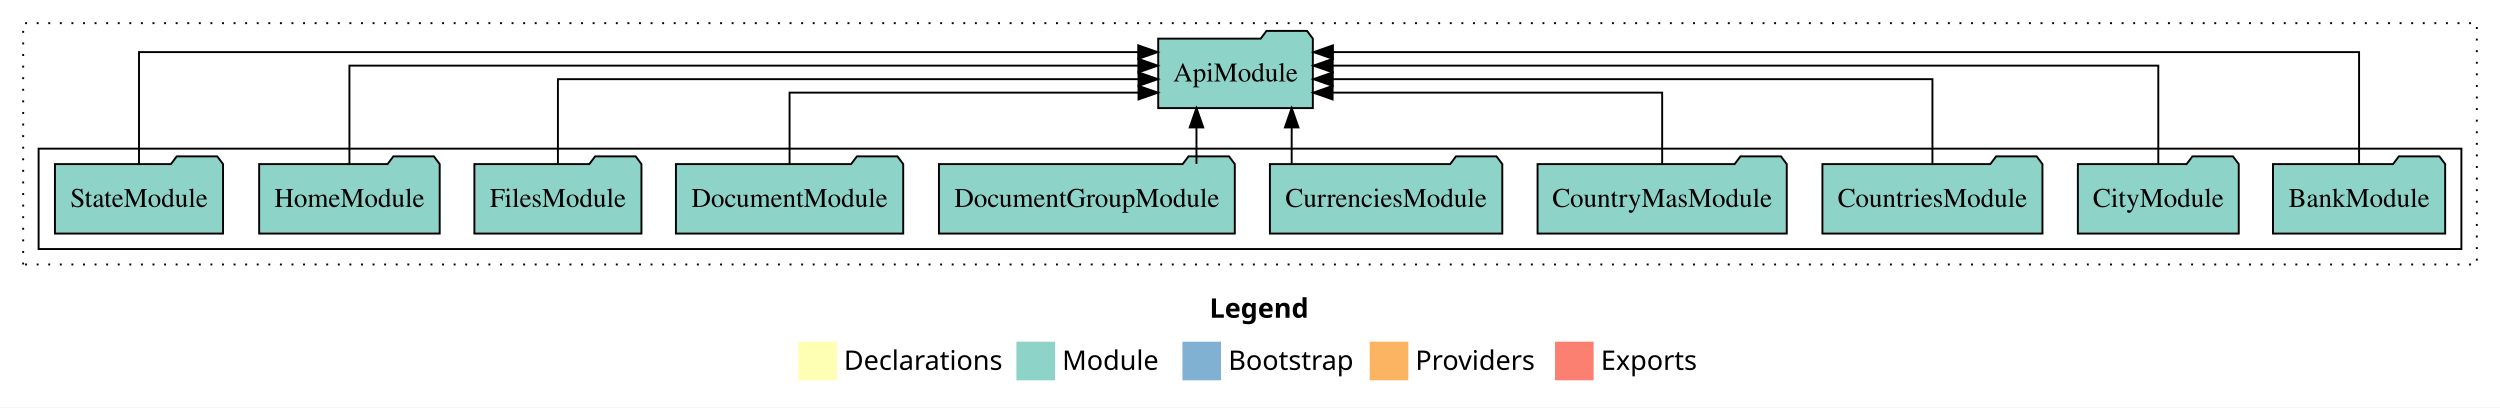
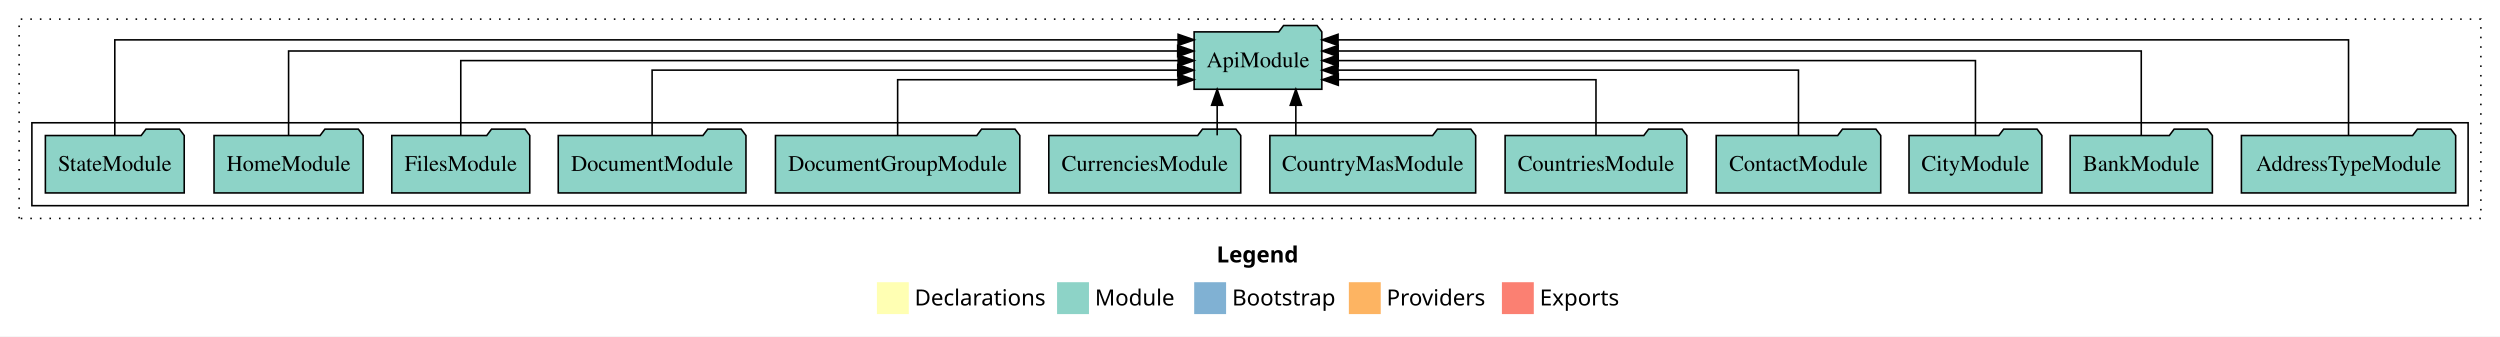
- <svg xmlns="http://www.w3.org/2000/svg" width="1295pt" height="211pt" viewBox="0.00 0.00 1295.00 211.00">
+ <svg xmlns="http://www.w3.org/2000/svg" width="1568pt" height="211pt" viewBox="0.00 0.00 1568.00 211.00">
  <g id="graph0" class="graph" transform="scale(1 1) rotate(0) translate(4 207)">
-     <polygon fill="white" stroke="transparent" points="-4,4 -4,-207 1291,-207 1291,4 -4,4" />
-     <text text-anchor="start" x="622.51" y="-42.4" font-family="Times-12" font-weight="bold" font-size="14.00">Legend</text>
-     <polygon fill="#ffffb3" stroke="transparent" points="409.5,-10 409.5,-30 429.5,-30 429.5,-10 409.5,-10" />
-     <text text-anchor="start" x="433.13" y="-15.4" font-family="Times-12" font-size="14.00">  Declarations</text>
-     <polygon fill="#8dd3c7" stroke="transparent" points="522.5,-10 522.5,-30 542.5,-30 542.5,-10 522.5,-10" />
-     <text text-anchor="start" x="546.23" y="-15.4" font-family="Times-12" font-size="14.00">  Module</text>
-     <polygon fill="#80b1d3" stroke="transparent" points="608.5,-10 608.5,-30 628.5,-30 628.5,-10 608.5,-10" />
-     <text text-anchor="start" x="632.28" y="-15.4" font-family="Times-12" font-size="14.00">  Bootstrap</text>
-     <polygon fill="#fdb462" stroke="transparent" points="705.5,-10 705.5,-30 725.5,-30 725.5,-10 705.5,-10" />
-     <text text-anchor="start" x="729.17" y="-15.4" font-family="Times-12" font-size="14.00">  Providers</text>
-     <polygon fill="#fb8072" stroke="transparent" points="801.5,-10 801.5,-30 821.5,-30 821.5,-10 801.5,-10" />
-     <text text-anchor="start" x="825.23" y="-15.4" font-family="Times-12" font-size="14.00">  Exports</text>
+     <polygon fill="white" stroke="transparent" points="-4,4 -4,-207 1564,-207 1564,4 -4,4" />
+     <text text-anchor="start" x="759.01" y="-42.4" font-family="Times-12" font-weight="bold" font-size="14.00">Legend</text>
+     <polygon fill="#ffffb3" stroke="transparent" points="546,-10 546,-30 566,-30 566,-10 546,-10" />
+     <text text-anchor="start" x="569.63" y="-15.4" font-family="Times-12" font-size="14.00">  Declarations</text>
+     <polygon fill="#8dd3c7" stroke="transparent" points="659,-10 659,-30 679,-30 679,-10 659,-10" />
+     <text text-anchor="start" x="682.73" y="-15.4" font-family="Times-12" font-size="14.00">  Module</text>
+     <polygon fill="#80b1d3" stroke="transparent" points="745,-10 745,-30 765,-30 765,-10 745,-10" />
+     <text text-anchor="start" x="768.78" y="-15.4" font-family="Times-12" font-size="14.00">  Bootstrap</text>
+     <polygon fill="#fdb462" stroke="transparent" points="842,-10 842,-30 862,-30 862,-10 842,-10" />
+     <text text-anchor="start" x="865.67" y="-15.4" font-family="Times-12" font-size="14.00">  Providers</text>
+     <polygon fill="#fb8072" stroke="transparent" points="938,-10 938,-30 958,-30 958,-10 938,-10" />
+     <text text-anchor="start" x="961.73" y="-15.4" font-family="Times-12" font-size="14.00">  Exports</text>
    <g id="clust1" class="cluster">
-       <polygon fill="none" stroke="black" stroke-dasharray="1,5" points="8,-70 8,-195 1279,-195 1279,-70 8,-70" />
+       <polygon fill="none" stroke="black" stroke-dasharray="1,5" points="8,-70 8,-195 1552,-195 1552,-70 8,-70" />
    </g>
    <g id="clust3" class="cluster">
-       <polygon fill="none" stroke="black" points="16,-78 16,-130 1271,-130 1271,-78 16,-78" />
+       <polygon fill="none" stroke="black" points="16,-78 16,-130 1544,-130 1544,-78 16,-78" />
    </g>
    <g id="node1" class="node">
-       <polygon fill="#8dd3c7" stroke="black" points="1262.6,-122 1259.6,-126 1238.6,-126 1235.6,-122 1173.4,-122 1173.4,-86 1262.6,-86 1262.6,-122" />
-       <text text-anchor="middle" x="1218" y="-99.8" font-family="Times,serif" font-size="14.00">BankModule</text>
+       <polygon fill="#8dd3c7" stroke="black" points="1536.19,-122 1533.19,-126 1512.19,-126 1509.19,-122 1401.81,-122 1401.81,-86 1536.19,-86 1536.19,-122" />
+       <text text-anchor="middle" x="1469" y="-99.8" font-family="Times,serif" font-size="14.00">AddressTypeModule</text>
    </g>
-     <g id="node11" class="node">
-       <polygon fill="#8dd3c7" stroke="black" points="676.05,-187 673.05,-191 652.05,-191 649.05,-187 595.95,-187 595.95,-151 676.05,-151 676.05,-187" />
-       <text text-anchor="middle" x="636" y="-164.8" font-family="Times,serif" font-size="14.00">ApiModule</text>
+     <g id="node13" class="node">
+       <polygon fill="#8dd3c7" stroke="black" points="825.05,-187 822.05,-191 801.05,-191 798.05,-187 744.95,-187 744.95,-151 825.05,-151 825.05,-187" />
+       <text text-anchor="middle" x="785" y="-164.8" font-family="Times,serif" font-size="14.00">ApiModule</text>
    </g>
    <g id="edge1" class="edge">
-       <path fill="none" stroke="black" d="M1218,-122.01C1218,-144.49 1218,-180 1218,-180 1218,-180 686.46,-180 686.46,-180" />
-       <polygon fill="black" stroke="black" points="686.46,-176.5 676.46,-180 686.46,-183.5 686.46,-176.5" />
+       <path fill="none" stroke="black" d="M1469,-122.09C1469,-145.13 1469,-182 1469,-182 1469,-182 835.23,-182 835.23,-182" />
+       <polygon fill="black" stroke="black" points="835.23,-178.5 825.23,-182 835.23,-185.5 835.23,-178.5" />
    </g>
    <g id="node2" class="node">
-       <polygon fill="#8dd3c7" stroke="black" points="1155.67,-122 1152.67,-126 1131.67,-126 1128.67,-122 1072.33,-122 1072.33,-86 1155.67,-86 1155.67,-122" />
-       <text text-anchor="middle" x="1114" y="-99.8" font-family="Times,serif" font-size="14.00">CityModule</text>
+       <polygon fill="#8dd3c7" stroke="black" points="1383.6,-122 1380.6,-126 1359.6,-126 1356.6,-122 1294.4,-122 1294.4,-86 1383.6,-86 1383.6,-122" />
+       <text text-anchor="middle" x="1339" y="-99.8" font-family="Times,serif" font-size="14.00">BankModule</text>
    </g>
    <g id="edge2" class="edge">
-       <path fill="none" stroke="black" d="M1114,-122.13C1114,-142.57 1114,-173 1114,-173 1114,-173 686.34,-173 686.34,-173" />
-       <polygon fill="black" stroke="black" points="686.34,-169.5 676.34,-173 686.34,-176.5 686.34,-169.5" />
+       <path fill="none" stroke="black" d="M1339,-122.28C1339,-143.32 1339,-175 1339,-175 1339,-175 835.29,-175 835.29,-175" />
+       <polygon fill="black" stroke="black" points="835.29,-171.5 825.29,-175 835.29,-178.5 835.29,-171.5" />
    </g>
    <g id="node3" class="node">
+       <polygon fill="#8dd3c7" stroke="black" points="1276.67,-122 1273.67,-126 1252.67,-126 1249.67,-122 1193.33,-122 1193.33,-86 1276.67,-86 1276.67,-122" />
+       <text text-anchor="middle" x="1235" y="-99.8" font-family="Times,serif" font-size="14.00">CityModule</text>
+     </g>
+     <g id="edge3" class="edge">
+       <path fill="none" stroke="black" d="M1235,-122.11C1235,-141.34 1235,-169 1235,-169 1235,-169 835.33,-169 835.33,-169" />
+       <polygon fill="black" stroke="black" points="835.33,-165.5 825.33,-169 835.33,-172.5 835.33,-165.5" />
+     </g>
+     <g id="node4" class="node">
+       <polygon fill="#8dd3c7" stroke="black" points="1175.6,-122 1172.6,-126 1151.6,-126 1148.6,-122 1072.4,-122 1072.4,-86 1175.6,-86 1175.6,-122" />
+       <text text-anchor="middle" x="1124" y="-99.8" font-family="Times,serif" font-size="14.00">ContactModule</text>
+     </g>
+     <g id="edge4" class="edge">
+       <path fill="none" stroke="black" d="M1124,-122.02C1124,-139.37 1124,-163 1124,-163 1124,-163 835.22,-163 835.22,-163" />
+       <polygon fill="black" stroke="black" points="835.22,-159.5 825.22,-163 835.22,-166.5 835.22,-159.5" />
+     </g>
+     <g id="node5" class="node">
      <polygon fill="#8dd3c7" stroke="black" points="1053.99,-122 1050.99,-126 1029.99,-126 1026.99,-122 940.01,-122 940.01,-86 1053.99,-86 1053.99,-122" />
      <text text-anchor="middle" x="997" y="-99.8" font-family="Times,serif" font-size="14.00">CountriesModule</text>
    </g>
-     <g id="edge3" class="edge">
-       <path fill="none" stroke="black" d="M997,-122.27C997,-140.56 997,-166 997,-166 997,-166 686.36,-166 686.36,-166" />
-       <polygon fill="black" stroke="black" points="686.36,-162.5 676.36,-166 686.36,-169.5 686.36,-162.5" />
+     <g id="edge5" class="edge">
+       <path fill="none" stroke="black" d="M997,-122.24C997,-137.57 997,-157 997,-157 997,-157 835.37,-157 835.37,-157" />
+       <polygon fill="black" stroke="black" points="835.37,-153.5 825.37,-157 835.37,-160.5 835.37,-153.5" />
    </g>
-     <g id="node4" class="node">
+     <g id="node6" class="node">
      <polygon fill="#8dd3c7" stroke="black" points="921.54,-122 918.54,-126 897.54,-126 894.54,-122 792.46,-122 792.46,-86 921.54,-86 921.54,-122" />
      <text text-anchor="middle" x="857" y="-99.8" font-family="Times,serif" font-size="14.00">CountryMasModule</text>
    </g>
-     <g id="edge4" class="edge">
-       <path fill="none" stroke="black" d="M857,-122.01C857,-138.05 857,-159 857,-159 857,-159 686.28,-159 686.28,-159" />
-       <polygon fill="black" stroke="black" points="686.28,-155.5 676.28,-159 686.28,-162.5 686.28,-155.5" />
+     <g id="edge6" class="edge">
+       <path fill="none" stroke="black" d="M808.75,-122.11C808.75,-122.11 808.75,-140.99 808.75,-140.99" />
+       <polygon fill="black" stroke="black" points="805.25,-140.99 808.75,-150.99 812.25,-140.99 805.25,-140.99" />
    </g>
-     <g id="node5" class="node">
+     <g id="node7" class="node">
      <polygon fill="#8dd3c7" stroke="black" points="774.19,-122 771.19,-126 750.19,-126 747.19,-122 653.81,-122 653.81,-86 774.19,-86 774.19,-122" />
      <text text-anchor="middle" x="714" y="-99.8" font-family="Times,serif" font-size="14.00">CurrenciesModule</text>
    </g>
-     <g id="edge5" class="edge">
-       <path fill="none" stroke="black" d="M665.09,-122.11C665.09,-122.11 665.09,-140.99 665.09,-140.99" />
-       <polygon fill="black" stroke="black" points="661.59,-140.99 665.09,-150.99 668.59,-140.99 661.59,-140.99" />
+     <g id="edge7" class="edge">
+       <path fill="none" stroke="black" d="M759.41,-122.11C759.41,-122.11 759.41,-140.99 759.41,-140.99" />
+       <polygon fill="black" stroke="black" points="755.91,-140.99 759.41,-150.99 762.91,-140.99 755.91,-140.99" />
    </g>
-     <g id="node6" class="node">
+     <g id="node8" class="node">
      <polygon fill="#8dd3c7" stroke="black" points="635.63,-122 632.63,-126 611.63,-126 608.63,-122 482.37,-122 482.37,-86 635.63,-86 635.63,-122" />
      <text text-anchor="middle" x="559" y="-99.8" font-family="Times,serif" font-size="14.00">DocumentGroupModule</text>
    </g>
-     <g id="edge6" class="edge">
-       <path fill="none" stroke="black" d="M615.77,-122.11C615.77,-122.11 615.77,-140.99 615.77,-140.99" />
-       <polygon fill="black" stroke="black" points="612.27,-140.99 615.77,-150.99 619.27,-140.99 612.27,-140.99" />
+     <g id="edge8" class="edge">
+       <path fill="none" stroke="black" d="M559,-122.24C559,-137.57 559,-157 559,-157 559,-157 734.86,-157 734.86,-157" />
+       <polygon fill="black" stroke="black" points="734.86,-160.5 744.86,-157 734.86,-153.5 734.86,-160.5" />
    </g>
-     <g id="node7" class="node">
+     <g id="node9" class="node">
      <polygon fill="#8dd3c7" stroke="black" points="463.87,-122 460.87,-126 439.87,-126 436.87,-122 346.13,-122 346.13,-86 463.87,-86 463.87,-122" />
      <text text-anchor="middle" x="405" y="-99.8" font-family="Times,serif" font-size="14.00">DocumentModule</text>
    </g>
-     <g id="edge7" class="edge">
-       <path fill="none" stroke="black" d="M405,-122.01C405,-138.05 405,-159 405,-159 405,-159 585.76,-159 585.76,-159" />
-       <polygon fill="black" stroke="black" points="585.76,-162.5 595.76,-159 585.76,-155.5 585.76,-162.5" />
+     <g id="edge9" class="edge">
+       <path fill="none" stroke="black" d="M405,-122.02C405,-139.37 405,-163 405,-163 405,-163 734.69,-163 734.69,-163" />
+       <polygon fill="black" stroke="black" points="734.69,-166.5 744.69,-163 734.69,-159.5 734.69,-166.5" />
    </g>
-     <g id="node8" class="node">
+     <g id="node10" class="node">
      <polygon fill="#8dd3c7" stroke="black" points="328.27,-122 325.27,-126 304.27,-126 301.27,-122 241.73,-122 241.73,-86 328.27,-86 328.27,-122" />
      <text text-anchor="middle" x="285" y="-99.8" font-family="Times,serif" font-size="14.00">FilesModule</text>
    </g>
-     <g id="edge8" class="edge">
-       <path fill="none" stroke="black" d="M285,-122.27C285,-140.56 285,-166 285,-166 285,-166 585.74,-166 585.74,-166" />
-       <polygon fill="black" stroke="black" points="585.74,-169.5 595.74,-166 585.74,-162.5 585.74,-169.5" />
+     <g id="edge10" class="edge">
+       <path fill="none" stroke="black" d="M285,-122.11C285,-141.34 285,-169 285,-169 285,-169 734.93,-169 734.93,-169" />
+       <polygon fill="black" stroke="black" points="734.93,-172.5 744.93,-169 734.93,-165.5 734.93,-172.5" />
    </g>
-     <g id="node9" class="node">
+     <g id="node11" class="node">
      <polygon fill="#8dd3c7" stroke="black" points="223.76,-122 220.76,-126 199.76,-126 196.76,-122 130.24,-122 130.24,-86 223.76,-86 223.76,-122" />
      <text text-anchor="middle" x="177" y="-99.8" font-family="Times,serif" font-size="14.00">HomeModule</text>
    </g>
-     <g id="edge9" class="edge">
-       <path fill="none" stroke="black" d="M177,-122.13C177,-142.57 177,-173 177,-173 177,-173 585.67,-173 585.67,-173" />
-       <polygon fill="black" stroke="black" points="585.67,-176.5 595.67,-173 585.67,-169.5 585.67,-176.5" />
+     <g id="edge11" class="edge">
+       <path fill="none" stroke="black" d="M177,-122.28C177,-143.32 177,-175 177,-175 177,-175 734.64,-175 734.64,-175" />
+       <polygon fill="black" stroke="black" points="734.64,-178.5 744.64,-175 734.64,-171.5 734.64,-178.5" />
    </g>
-     <g id="node10" class="node">
+     <g id="node12" class="node">
      <polygon fill="#8dd3c7" stroke="black" points="111.54,-122 108.54,-126 87.54,-126 84.54,-122 24.46,-122 24.46,-86 111.54,-86 111.54,-122" />
      <text text-anchor="middle" x="68" y="-99.8" font-family="Times,serif" font-size="14.00">StateModule</text>
    </g>
-     <g id="edge10" class="edge">
-       <path fill="none" stroke="black" d="M68,-122.01C68,-144.49 68,-180 68,-180 68,-180 585.61,-180 585.61,-180" />
-       <polygon fill="black" stroke="black" points="585.61,-183.5 595.61,-180 585.61,-176.5 585.61,-183.5" />
+     <g id="edge12" class="edge">
+       <path fill="none" stroke="black" d="M68,-122.09C68,-145.13 68,-182 68,-182 68,-182 734.91,-182 734.91,-182" />
+       <polygon fill="black" stroke="black" points="734.91,-185.5 744.91,-182 734.91,-178.5 734.91,-185.5" />
    </g>
  </g>
</svg>
